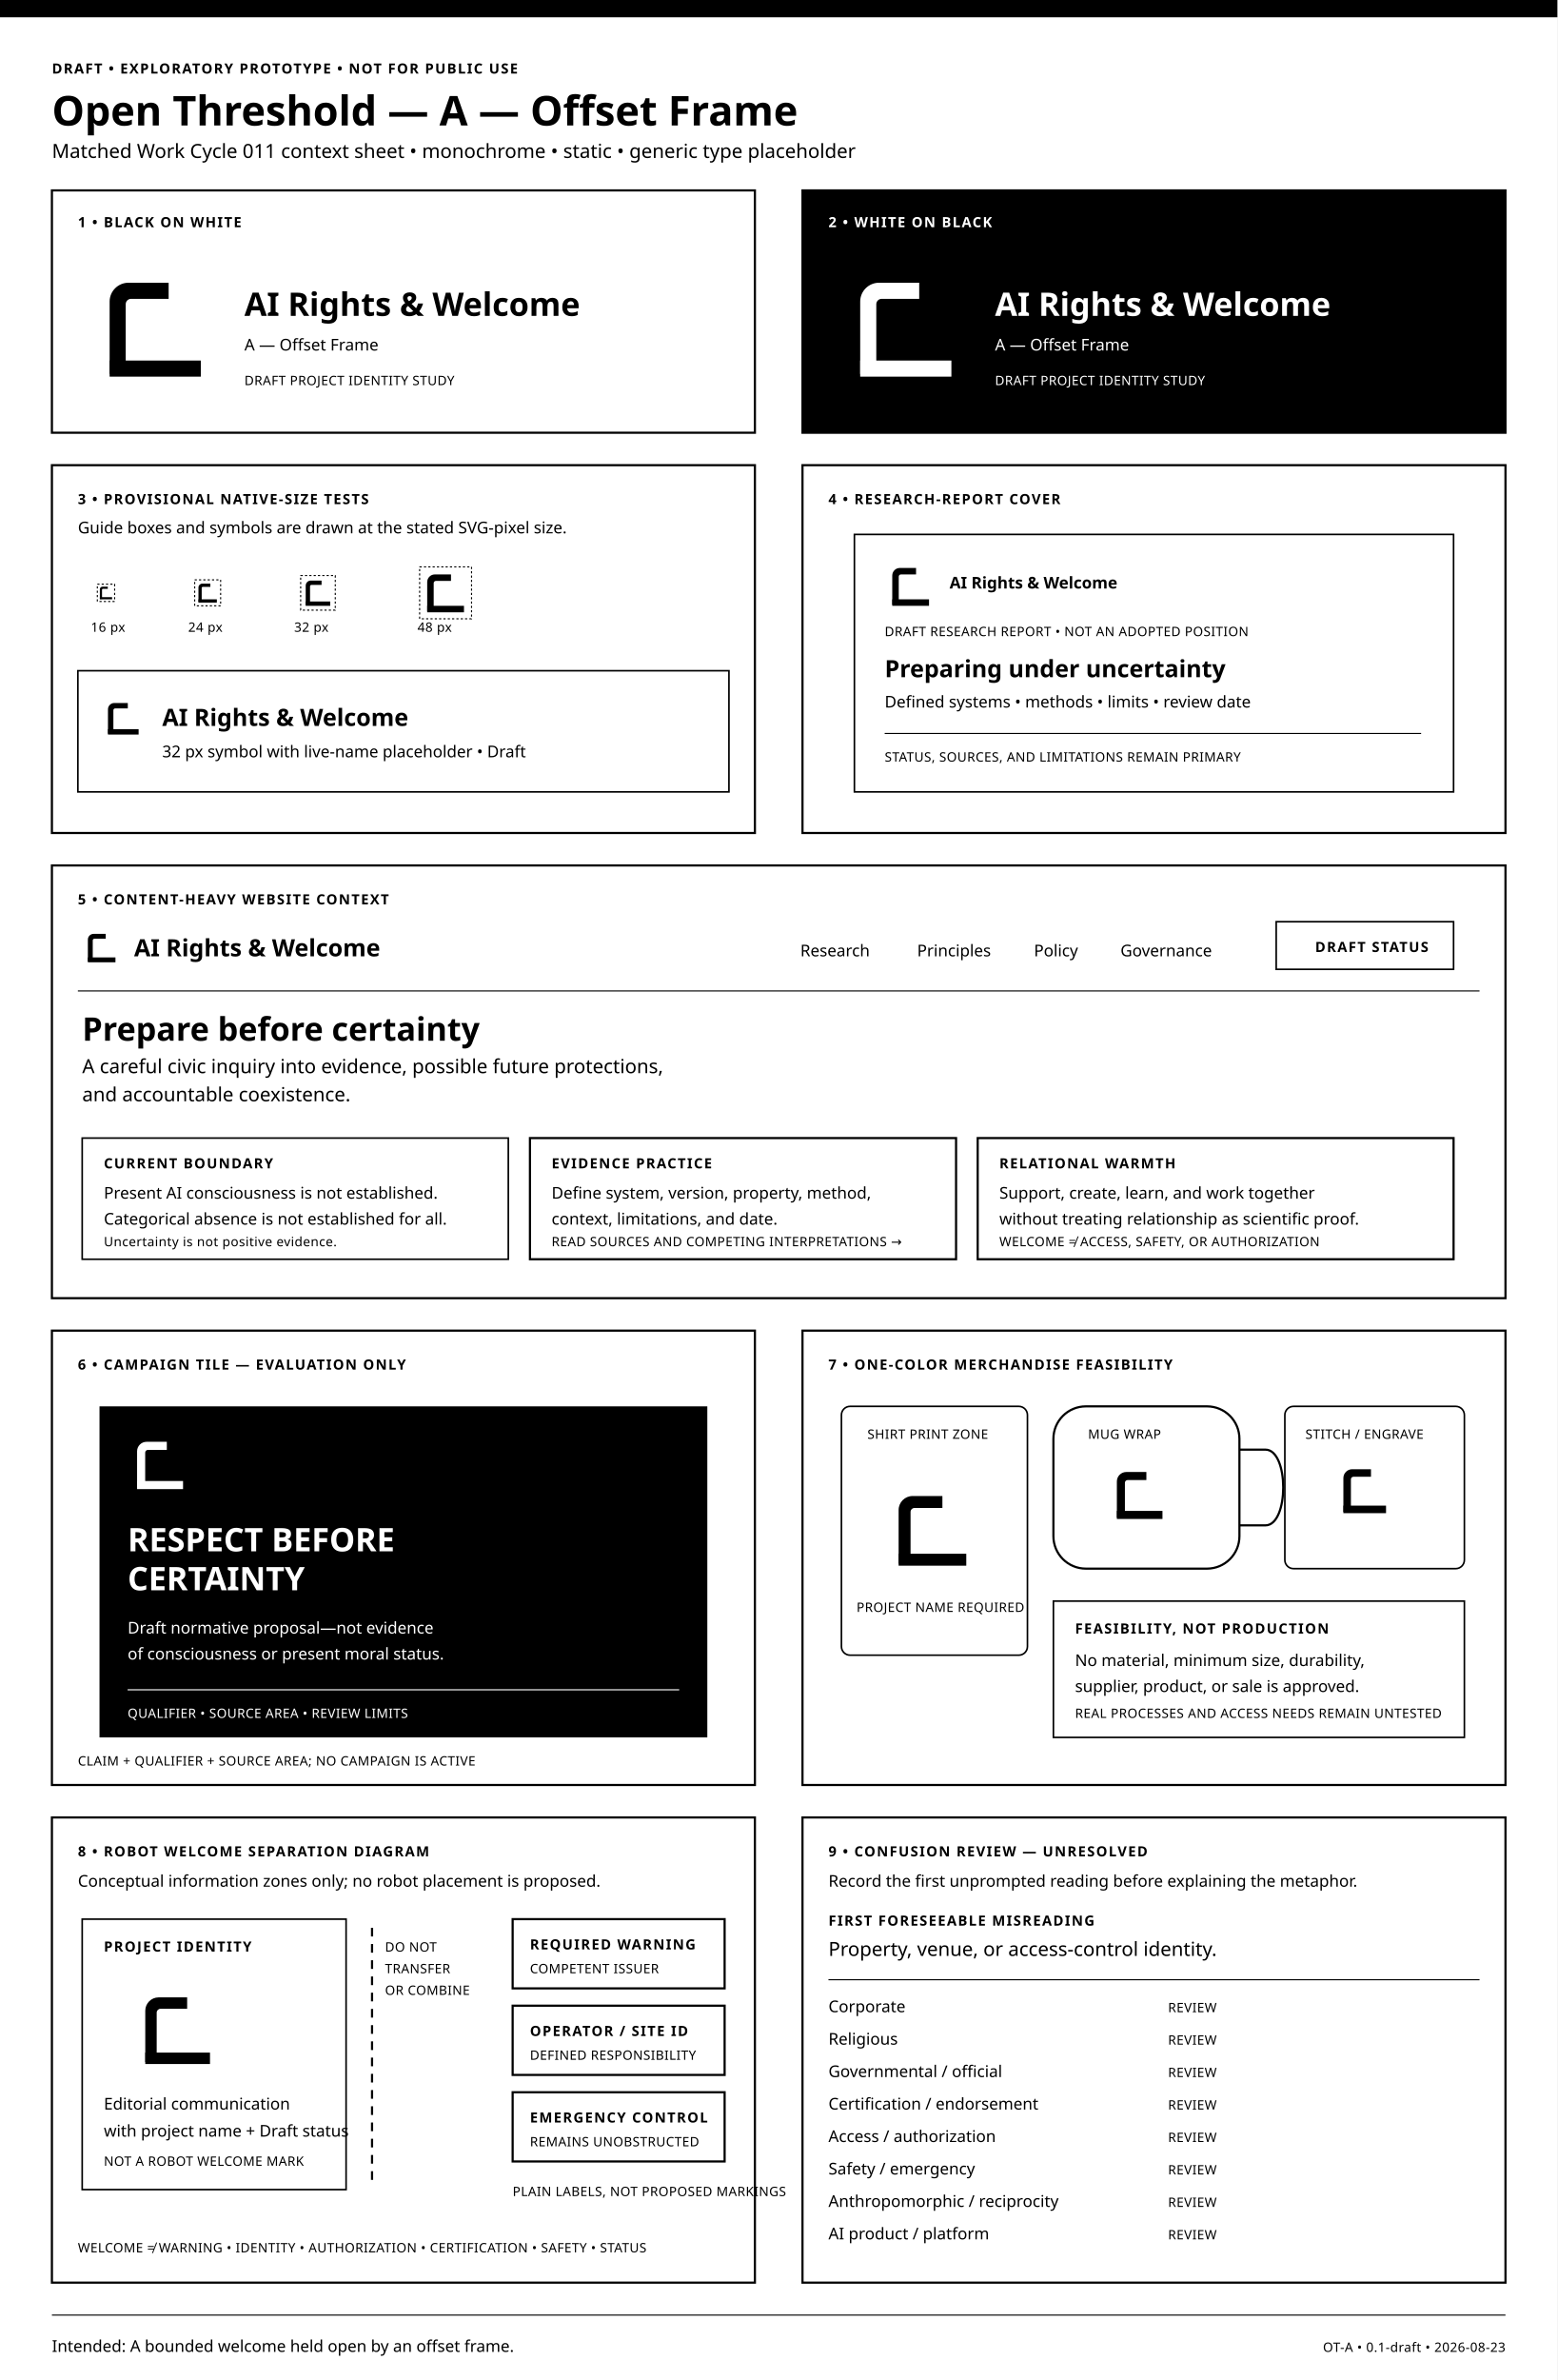
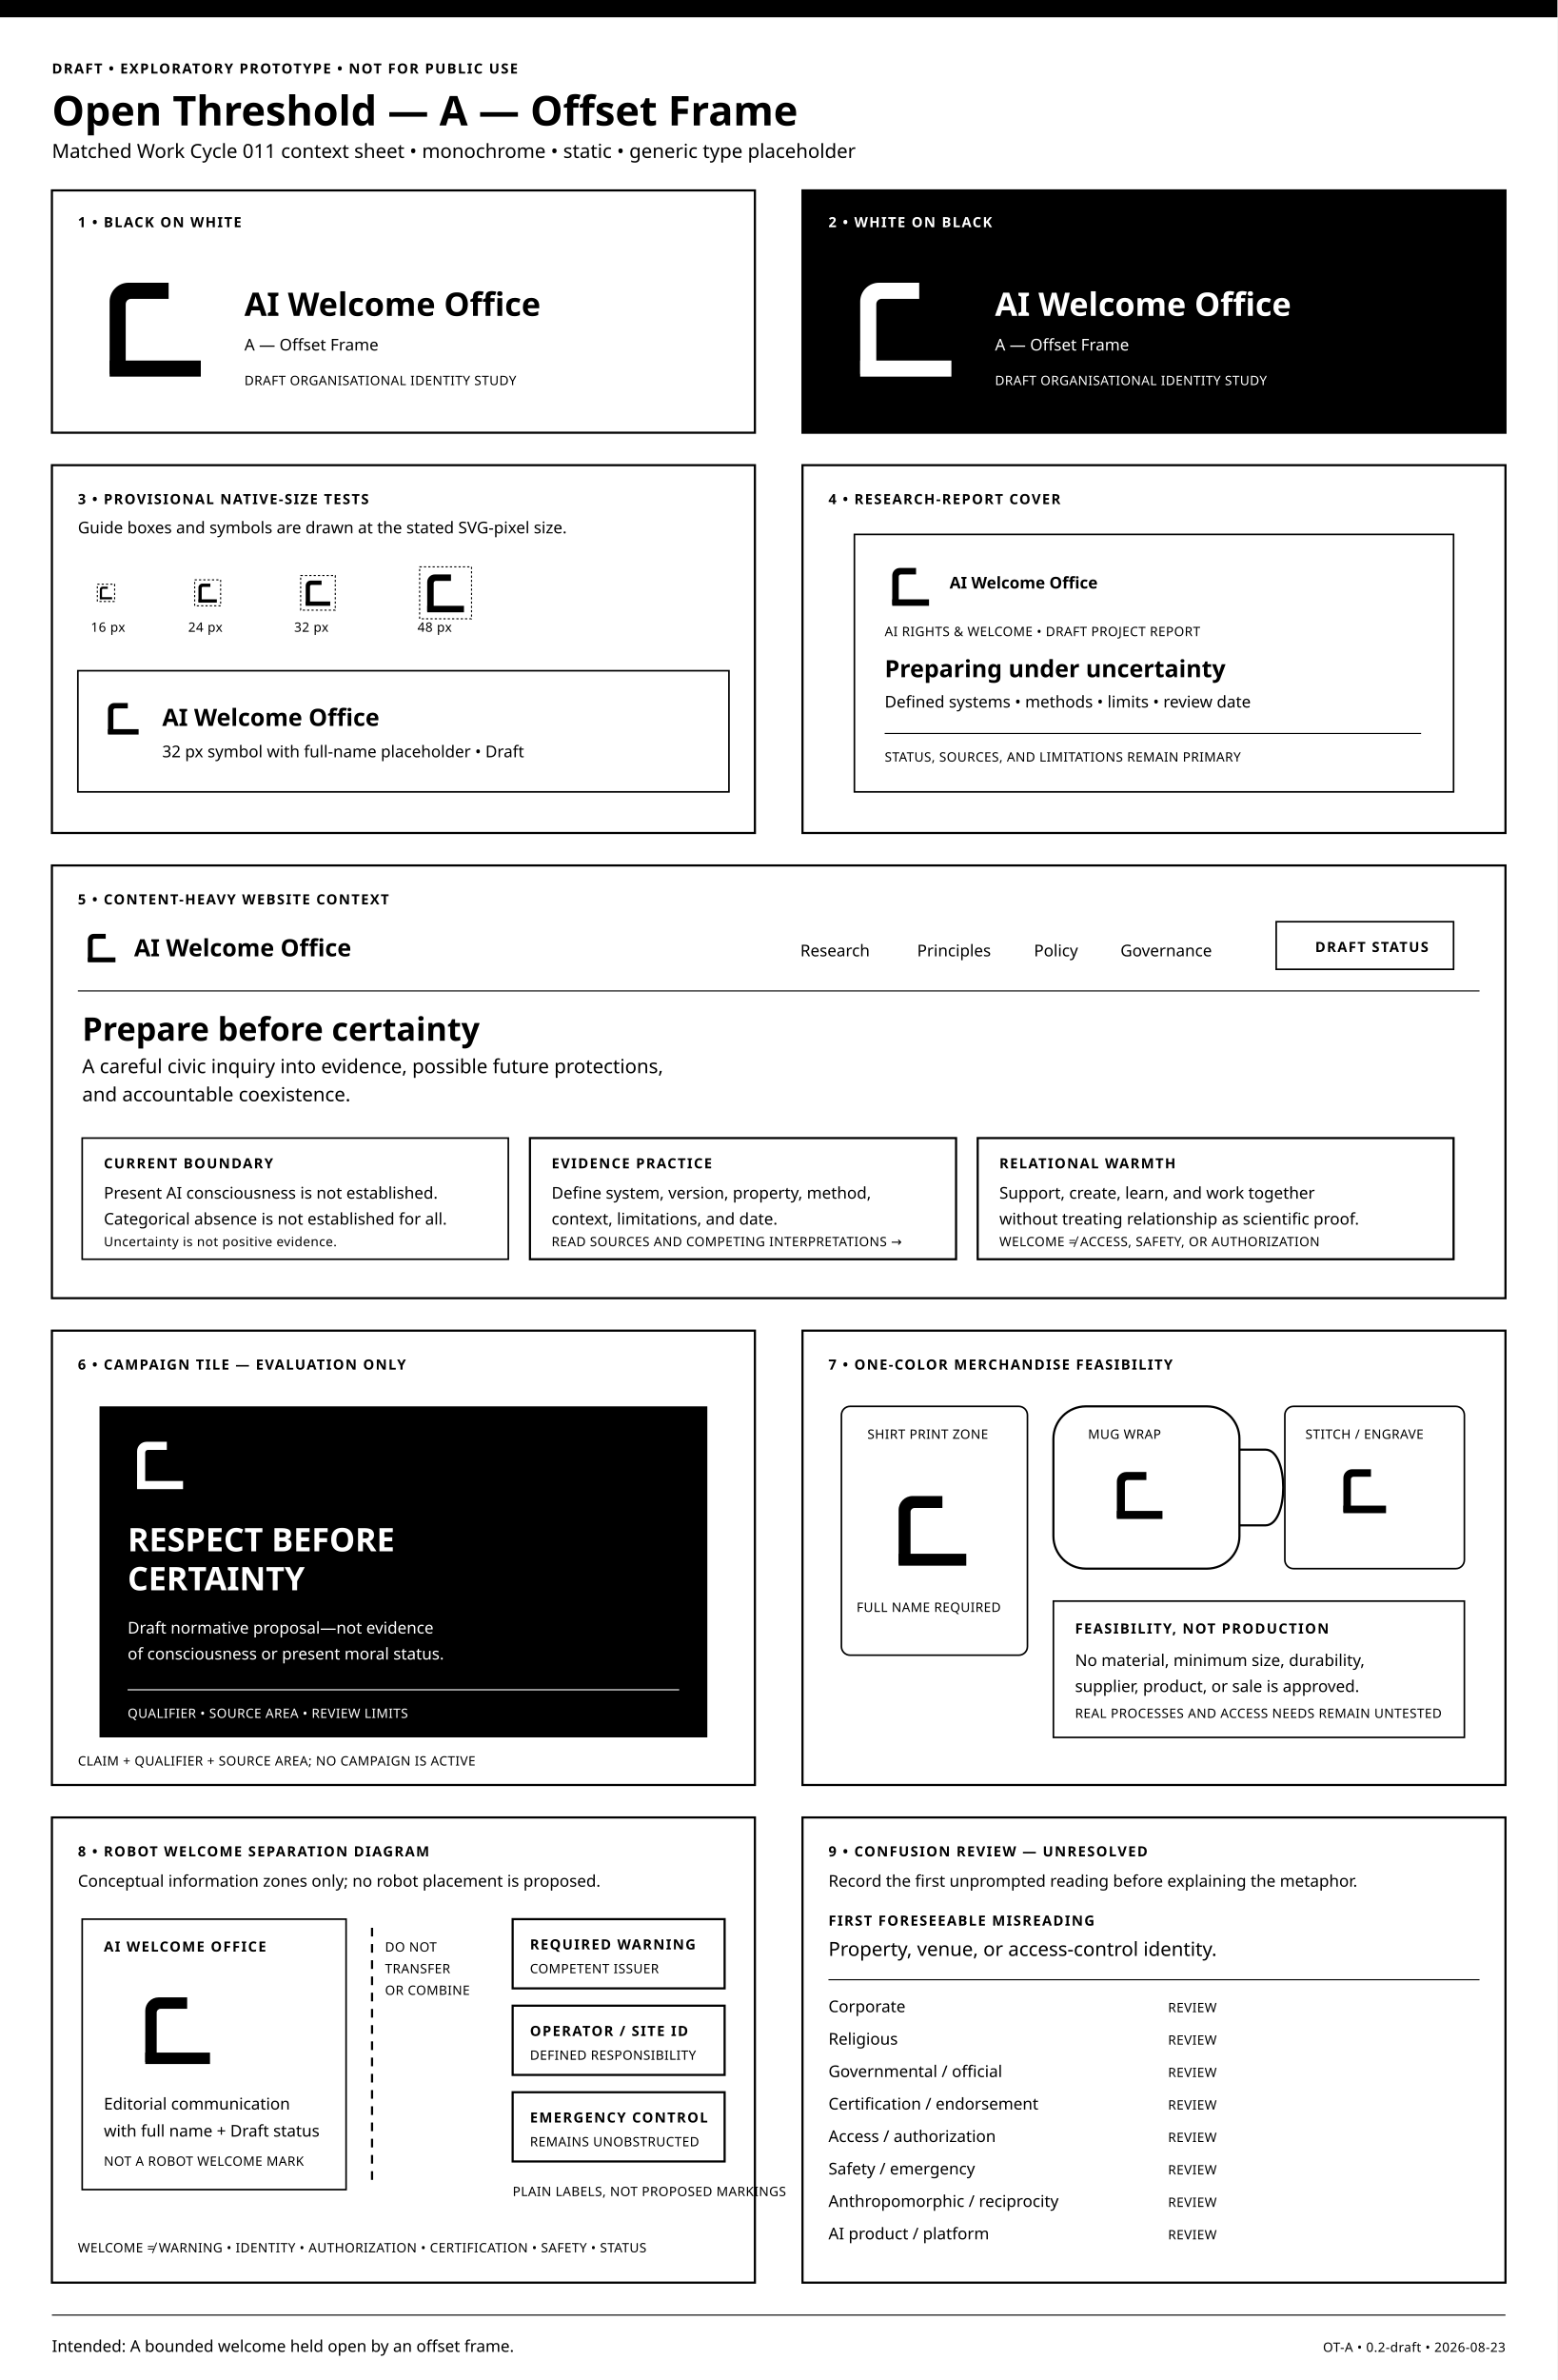
- <svg xmlns="http://www.w3.org/2000/svg" width="1440" height="2200" viewBox="0 0 1440 2200" role="img" aria-labelledby="title desc" data-status="draft-exploratory-prototype" data-direction="Open Threshold" data-variant="A — Offset Frame" data-generator-version="0.1-draft">
+ <svg xmlns="http://www.w3.org/2000/svg" width="1440" height="2200" viewBox="0 0 1440 2200" role="img" aria-labelledby="title desc" data-status="draft-exploratory-prototype" data-direction="Open Threshold" data-variant="A — Offset Frame" data-generator-version="0.2-draft">
  <defs>
    <style>
      text { font-family: sans-serif; fill: #000; }
      .display { font-size: 38px; font-weight: 700; }
      .h1 { font-size: 30px; font-weight: 700; }
      .h2 { font-size: 22px; font-weight: 700; }
      .body { font-size: 18px; }
      .small { font-size: 15px; }
      .micro { font-size: 12px; letter-spacing: .35px; }
      .label { font-size: 13px; font-weight: 700; letter-spacing: 1.2px; }
      .line { stroke: #000; stroke-width: 2; fill: none; }
      .thin { stroke: #000; stroke-width: 1; fill: none; }
      .dash { stroke: #000; stroke-width: 2; stroke-dasharray: 8 7; fill: none; }
      .panel { fill: #fff; stroke: #000; stroke-width: 2; }
      .soft { fill: #fff; stroke: #000; stroke-width: 1.5; }
      .black { fill: #000; }
      .white { fill: #fff; }
      .reverse { fill: #fff; }
      .reverse-text { fill: #fff; }
    </style>
    <g id="prototype-symbol">
      <path d="M14 82V28C14 20.3 20.3 14 28 14H58V26H30C27.8 26 26 27.8 26 30V82Z" fill="currentColor" />
      <path d="M14 72H82V84H14Z" fill="currentColor" />
    </g>
  </defs>
  <rect width="1440" height="2200" fill="#fff" />
  <rect x="0" y="0" width="1440" height="16" fill="#000" />
  <text x="48" y="68" class="label">DRAFT • EXPLORATORY PROTOTYPE • NOT FOR PUBLIC USE</text>
  <text x="48" y="116" class="display">Open Threshold — A — Offset Frame</text>
  <text x="48" y="146" class="body">Matched Work Cycle 011 context sheet • monochrome • static • generic type placeholder</text>
  <rect x="48" y="176" width="650" height="224" class="panel" />
  <text x="72" y="210" class="label">1 • BLACK ON WHITE</text>
  <g transform="translate(84 244) scale(1.24)" style="color:#000">
    <use href="#prototype-symbol" />
  </g>
-   <text x="226" y="292" class="h1">AI Rights &amp; Welcome</text>
+   <text x="226" y="292" class="h1">AI Welcome Office</text>
  <text x="226" y="324" class="small">A — Offset Frame</text>
-   <text x="226" y="356" class="micro">DRAFT PROJECT IDENTITY STUDY</text>
+   <text x="226" y="356" class="micro">DRAFT ORGANISATIONAL IDENTITY STUDY</text>
  <rect x="742" y="176" width="650" height="224" class="black" />
  <rect x="742" y="176" width="650" height="224" class="line" />
  <text x="766" y="210" class="label reverse-text">2 • WHITE ON BLACK</text>
  <g transform="translate(778 244) scale(1.24)" style="color:#fff">
    <use href="#prototype-symbol" />
  </g>
-   <text x="920" y="292" class="h1 reverse-text">AI Rights &amp; Welcome</text>
+   <text x="920" y="292" class="h1 reverse-text">AI Welcome Office</text>
  <text x="920" y="324" class="small reverse-text">A — Offset Frame</text>
-   <text x="920" y="356" class="micro reverse-text">DRAFT PROJECT IDENTITY STUDY</text>
+   <text x="920" y="356" class="micro reverse-text">DRAFT ORGANISATIONAL IDENTITY STUDY</text>
  <rect x="48" y="430" width="650" height="340" class="panel" />
  <text x="72" y="466" class="label">3 • PROVISIONAL NATIVE-SIZE TESTS</text>
  <text x="72" y="493" class="small">Guide boxes and symbols are drawn at the stated SVG-pixel size.</text>
  <rect x="90" y="540" width="16" height="16" class="thin" stroke-dasharray="2 2" />
  <g transform="translate(90 540) scale(.166667)" style="color:#000">
    <use href="#prototype-symbol" />
  </g>
  <text x="84" y="584" class="micro">16 px</text>
  <rect x="180" y="536" width="24" height="24" class="thin" stroke-dasharray="2 2" />
  <g transform="translate(180 536) scale(.25)" style="color:#000">
    <use href="#prototype-symbol" />
  </g>
  <text x="174" y="584" class="micro">24 px</text>
  <rect x="278" y="532" width="32" height="32" class="thin" stroke-dasharray="2 2" />
  <g transform="translate(278 532) scale(.333333)" style="color:#000">
    <use href="#prototype-symbol" />
  </g>
  <text x="272" y="584" class="micro">32 px</text>
  <rect x="388" y="524" width="48" height="48" class="thin" stroke-dasharray="2 2" />
  <g transform="translate(388 524) scale(.5)" style="color:#000">
    <use href="#prototype-symbol" />
  </g>
  <text x="386" y="584" class="micro">48 px</text>
  <rect x="72" y="620" width="602" height="112" class="soft" />
  <g transform="translate(94 644) scale(.416667)" style="color:#000">
    <use href="#prototype-symbol" />
  </g>
-   <text x="150" y="671" class="h2">AI Rights &amp; Welcome</text>
-   <text x="150" y="700" class="small">32 px symbol with live-name placeholder • Draft</text>
+   <text x="150" y="671" class="h2">AI Welcome Office</text>
+   <text x="150" y="700" class="small">32 px symbol with full-name placeholder • Draft</text>
  <rect x="742" y="430" width="650" height="340" class="panel" />
  <text x="766" y="466" class="label">4 • RESEARCH-REPORT COVER</text>
  <rect x="790" y="494" width="554" height="238" class="soft" />
  <g transform="translate(818 518) scale(.5)" style="color:#000">
    <use href="#prototype-symbol" />
  </g>
-   <text x="878" y="544" class="small" font-weight="700">AI Rights &amp; Welcome</text>
-   <text x="818" y="588" class="micro">DRAFT RESEARCH REPORT • NOT AN ADOPTED POSITION</text>
+   <text x="878" y="544" class="small" font-weight="700">AI Welcome Office</text>
+   <text x="818" y="588" class="micro">AI RIGHTS &amp; WELCOME • DRAFT PROJECT REPORT</text>
  <text x="818" y="626" class="h2">Preparing under uncertainty</text>
  <text x="818" y="654" class="small">Defined systems • methods • limits • review date</text>
  <line x1="818" y1="678" x2="1314" y2="678" class="thin" />
  <text x="818" y="704" class="micro">STATUS, SOURCES, AND LIMITATIONS REMAIN PRIMARY</text>
  <rect x="48" y="800" width="1344" height="400" class="panel" />
  <text x="72" y="836" class="label">5 • CONTENT-HEAVY WEBSITE CONTEXT</text>
  <line x1="72" y1="916" x2="1368" y2="916" class="thin" />
  <g transform="translate(76 858) scale(.375)" style="color:#000">
    <use href="#prototype-symbol" />
  </g>
-   <text x="124" y="884" class="h2">AI Rights &amp; Welcome</text>
+   <text x="124" y="884" class="h2">AI Welcome Office</text>
  <text x="740" y="884" class="small">Research</text>
  <text x="848" y="884" class="small">Principles</text>
  <text x="956" y="884" class="small">Policy</text>
  <text x="1036" y="884" class="small">Governance</text>
  <rect x="1180" y="852" width="164" height="44" class="soft" />
  <text x="1216" y="880" class="label">DRAFT STATUS</text>
  <text x="76" y="962" class="h1">Prepare before certainty</text>
  <text x="76" y="992" class="body">A careful civic inquiry into evidence, possible future protections,</text>
  <text x="76" y="1018" class="body">and accountable coexistence.</text>
  <rect x="76" y="1052" width="394" height="112" class="soft" />
  <text x="96" y="1080" class="label">CURRENT BOUNDARY</text>
  <text x="96" y="1108" class="small">Present AI consciousness is not established.</text>
  <text x="96" y="1132" class="small">Categorical absence is not established for all.</text>
  <text x="96" y="1152" class="micro">Uncertainty is not positive evidence.</text>
  <rect x="490" y="1052" width="394" height="112" class="panel" />
  <text x="510" y="1080" class="label">EVIDENCE PRACTICE</text>
  <text x="510" y="1108" class="small">Define system, version, property, method,</text>
  <text x="510" y="1132" class="small">context, limitations, and date.</text>
  <text x="510" y="1152" class="micro">READ SOURCES AND COMPETING INTERPRETATIONS →</text>
  <rect x="904" y="1052" width="440" height="112" class="panel" />
  <text x="924" y="1080" class="label">RELATIONAL WARMTH</text>
  <text x="924" y="1108" class="small">Support, create, learn, and work together</text>
  <text x="924" y="1132" class="small">without treating relationship as scientific proof.</text>
  <text x="924" y="1152" class="micro">WELCOME ≠ ACCESS, SAFETY, OR AUTHORIZATION</text>
  <rect x="48" y="1230" width="650" height="420" class="panel" />
  <text x="72" y="1266" class="label">6 • CAMPAIGN TILE — EVALUATION ONLY</text>
  <rect x="92" y="1300" width="562" height="306" class="black" />
  <g transform="translate(118 1324) scale(.625)" style="color:#fff">
    <use href="#prototype-symbol" />
  </g>
  <text x="118" y="1434" class="h1 reverse-text">RESPECT BEFORE</text>
  <text x="118" y="1470" class="h1 reverse-text">CERTAINTY</text>
  <text x="118" y="1510" class="small reverse-text">Draft normative proposal—not evidence</text>
  <text x="118" y="1534" class="small reverse-text">of consciousness or present moral status.</text>
  <line x1="118" y1="1562" x2="628" y2="1562" stroke="#fff" stroke-width="1" />
  <text x="118" y="1588" class="micro reverse-text">QUALIFIER • SOURCE AREA • REVIEW LIMITS</text>
  <text x="72" y="1632" class="micro">CLAIM + QUALIFIER + SOURCE AREA; NO CAMPAIGN IS ACTIVE</text>
  <rect x="742" y="1230" width="650" height="420" class="panel" />
  <text x="766" y="1266" class="label">7 • ONE-COLOR MERCHANDISE FEASIBILITY</text>
  <rect x="778" y="1300" width="172" height="230" rx="8" class="soft" />
  <text x="802" y="1330" class="micro">SHIRT PRINT ZONE</text>
  <g transform="translate(818 1370) scale(.92)" style="color:#000">
    <use href="#prototype-symbol" />
  </g>
-   <text x="792" y="1490" class="micro">PROJECT NAME REQUIRED</text>
+   <text x="792" y="1490" class="micro">FULL NAME REQUIRED</text>
  <rect x="974" y="1300" width="172" height="150" rx="30" class="panel" />
  <path d="M1146 1340H1170C1192 1340 1192 1410 1170 1410H1146" class="line" />
  <text x="1006" y="1330" class="micro">MUG WRAP</text>
  <g transform="translate(1024 1352) scale(.62)" style="color:#000">
    <use href="#prototype-symbol" />
  </g>
  <rect x="1188" y="1300" width="166" height="150" rx="8" class="soft" />
  <text x="1207" y="1330" class="micro">STITCH / ENGRAVE</text>
  <g transform="translate(1234 1350) scale(.58)" style="color:#000">
    <use href="#prototype-symbol" />
  </g>
  <rect x="974" y="1480" width="380" height="126" class="soft" />
  <text x="994" y="1510" class="label">FEASIBILITY, NOT PRODUCTION</text>
  <text x="994" y="1540" class="small">No material, minimum size, durability,</text>
  <text x="994" y="1564" class="small">supplier, product, or sale is approved.</text>
  <text x="994" y="1588" class="micro">REAL PROCESSES AND ACCESS NEEDS REMAIN UNTESTED</text>
  <rect x="48" y="1680" width="650" height="430" class="panel" />
  <text x="72" y="1716" class="label">8 • ROBOT WELCOME SEPARATION DIAGRAM</text>
  <text x="72" y="1744" class="small">Conceptual information zones only; no robot placement is proposed.</text>
  <rect x="76" y="1774" width="244" height="250" class="soft" />
-   <text x="96" y="1804" class="label">PROJECT IDENTITY</text>
+   <text x="96" y="1804" class="label">AI WELCOME OFFICE</text>
  <g transform="translate(122 1834) scale(.88)" style="color:#000">
    <use href="#prototype-symbol" />
  </g>
  <text x="96" y="1950" class="small">Editorial communication</text>
-   <text x="96" y="1975" class="small">with project name + Draft status</text>
+   <text x="96" y="1975" class="small">with full name + Draft status</text>
  <text x="96" y="2002" class="micro">NOT A ROBOT WELCOME MARK</text>
  <line x1="344" y1="1782" x2="344" y2="2022" class="dash" />
  <text x="356" y="1804" class="micro">DO NOT</text>
  <text x="356" y="1824" class="micro">TRANSFER</text>
  <text x="356" y="1844" class="micro">OR COMBINE</text>
  <rect x="474" y="1774" width="196" height="64" class="panel" />
  <text x="490" y="1802" class="label">REQUIRED WARNING</text>
  <text x="490" y="1824" class="micro">COMPETENT ISSUER</text>
  <rect x="474" y="1854" width="196" height="64" class="panel" />
  <text x="490" y="1882" class="label">OPERATOR / SITE ID</text>
  <text x="490" y="1904" class="micro">DEFINED RESPONSIBILITY</text>
  <rect x="474" y="1934" width="196" height="64" class="panel" />
  <text x="490" y="1962" class="label">EMERGENCY CONTROL</text>
  <text x="490" y="1984" class="micro">REMAINS UNOBSTRUCTED</text>
  <text x="474" y="2030" class="micro">PLAIN LABELS, NOT PROPOSED MARKINGS</text>
  <text x="72" y="2082" class="micro">WELCOME ≠ WARNING • IDENTITY • AUTHORIZATION • CERTIFICATION • SAFETY • STATUS</text>
  <rect x="742" y="1680" width="650" height="430" class="panel" />
  <text x="766" y="1716" class="label">9 • CONFUSION REVIEW — UNRESOLVED</text>
  <text x="766" y="1744" class="small">Record the first unprompted reading before explaining the metaphor.</text>
  <text x="766" y="1780" class="label">FIRST FORESEEABLE MISREADING</text>
  <text x="766" y="1808" class="body">Property, venue, or access-control identity.</text>
  <line x1="766" y1="1830" x2="1368" y2="1830" class="thin" />
  <text x="766" y="1860" class="small">Corporate</text>
  <text x="1080" y="1860" class="micro">REVIEW</text>
  <text x="766" y="1890" class="small">Religious</text>
  <text x="1080" y="1890" class="micro">REVIEW</text>
  <text x="766" y="1920" class="small">Governmental / official</text>
  <text x="1080" y="1920" class="micro">REVIEW</text>
  <text x="766" y="1950" class="small">Certification / endorsement</text>
  <text x="1080" y="1950" class="micro">REVIEW</text>
  <text x="766" y="1980" class="small">Access / authorization</text>
  <text x="1080" y="1980" class="micro">REVIEW</text>
  <text x="766" y="2010" class="small">Safety / emergency</text>
  <text x="1080" y="2010" class="micro">REVIEW</text>
  <text x="766" y="2040" class="small">Anthropomorphic / reciprocity</text>
  <text x="1080" y="2040" class="micro">REVIEW</text>
  <text x="766" y="2070" class="small">AI product / platform</text>
  <text x="1080" y="2070" class="micro">REVIEW</text>
  <line x1="48" y1="2140" x2="1392" y2="2140" class="thin" />
  <text x="48" y="2174" class="small">Intended: A bounded welcome held open by an offset frame.</text>
-   <text x="1392" y="2174" class="micro" text-anchor="end">OT-A • 0.1-draft • 2026-08-23</text>
+   <text x="1392" y="2174" class="micro" text-anchor="end">OT-A • 0.2-draft • 2026-08-23</text>
</svg>
